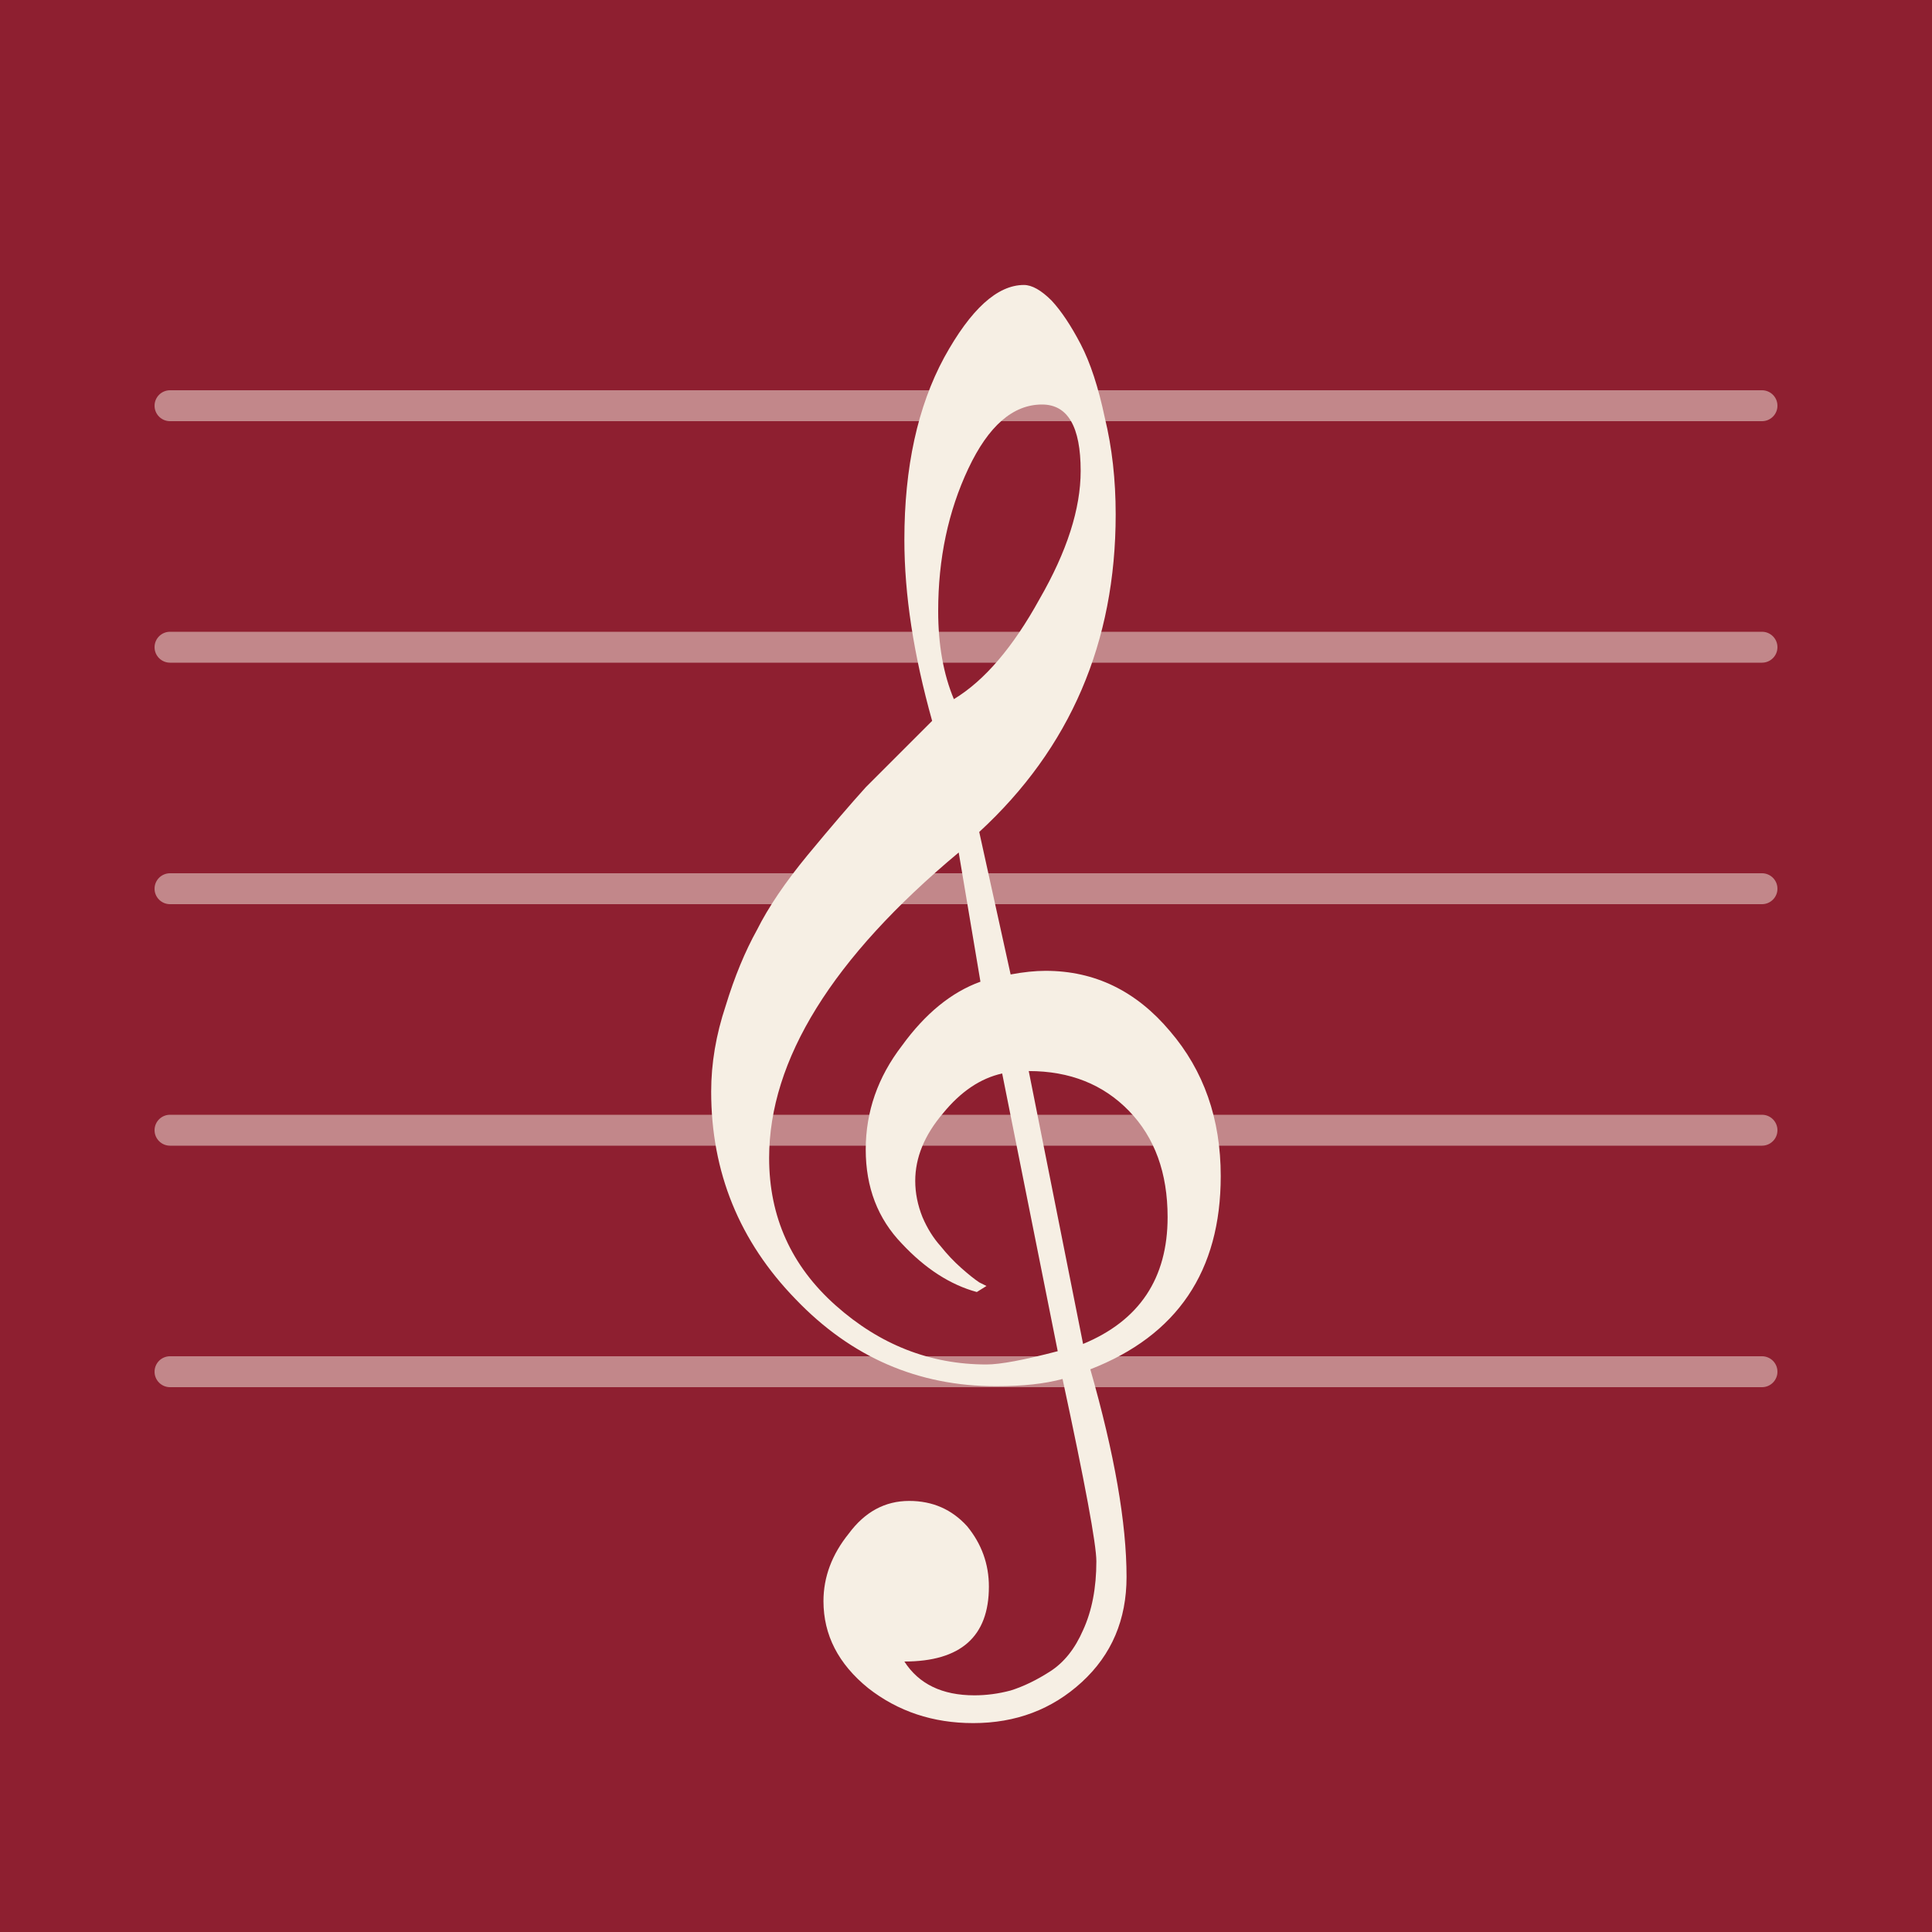
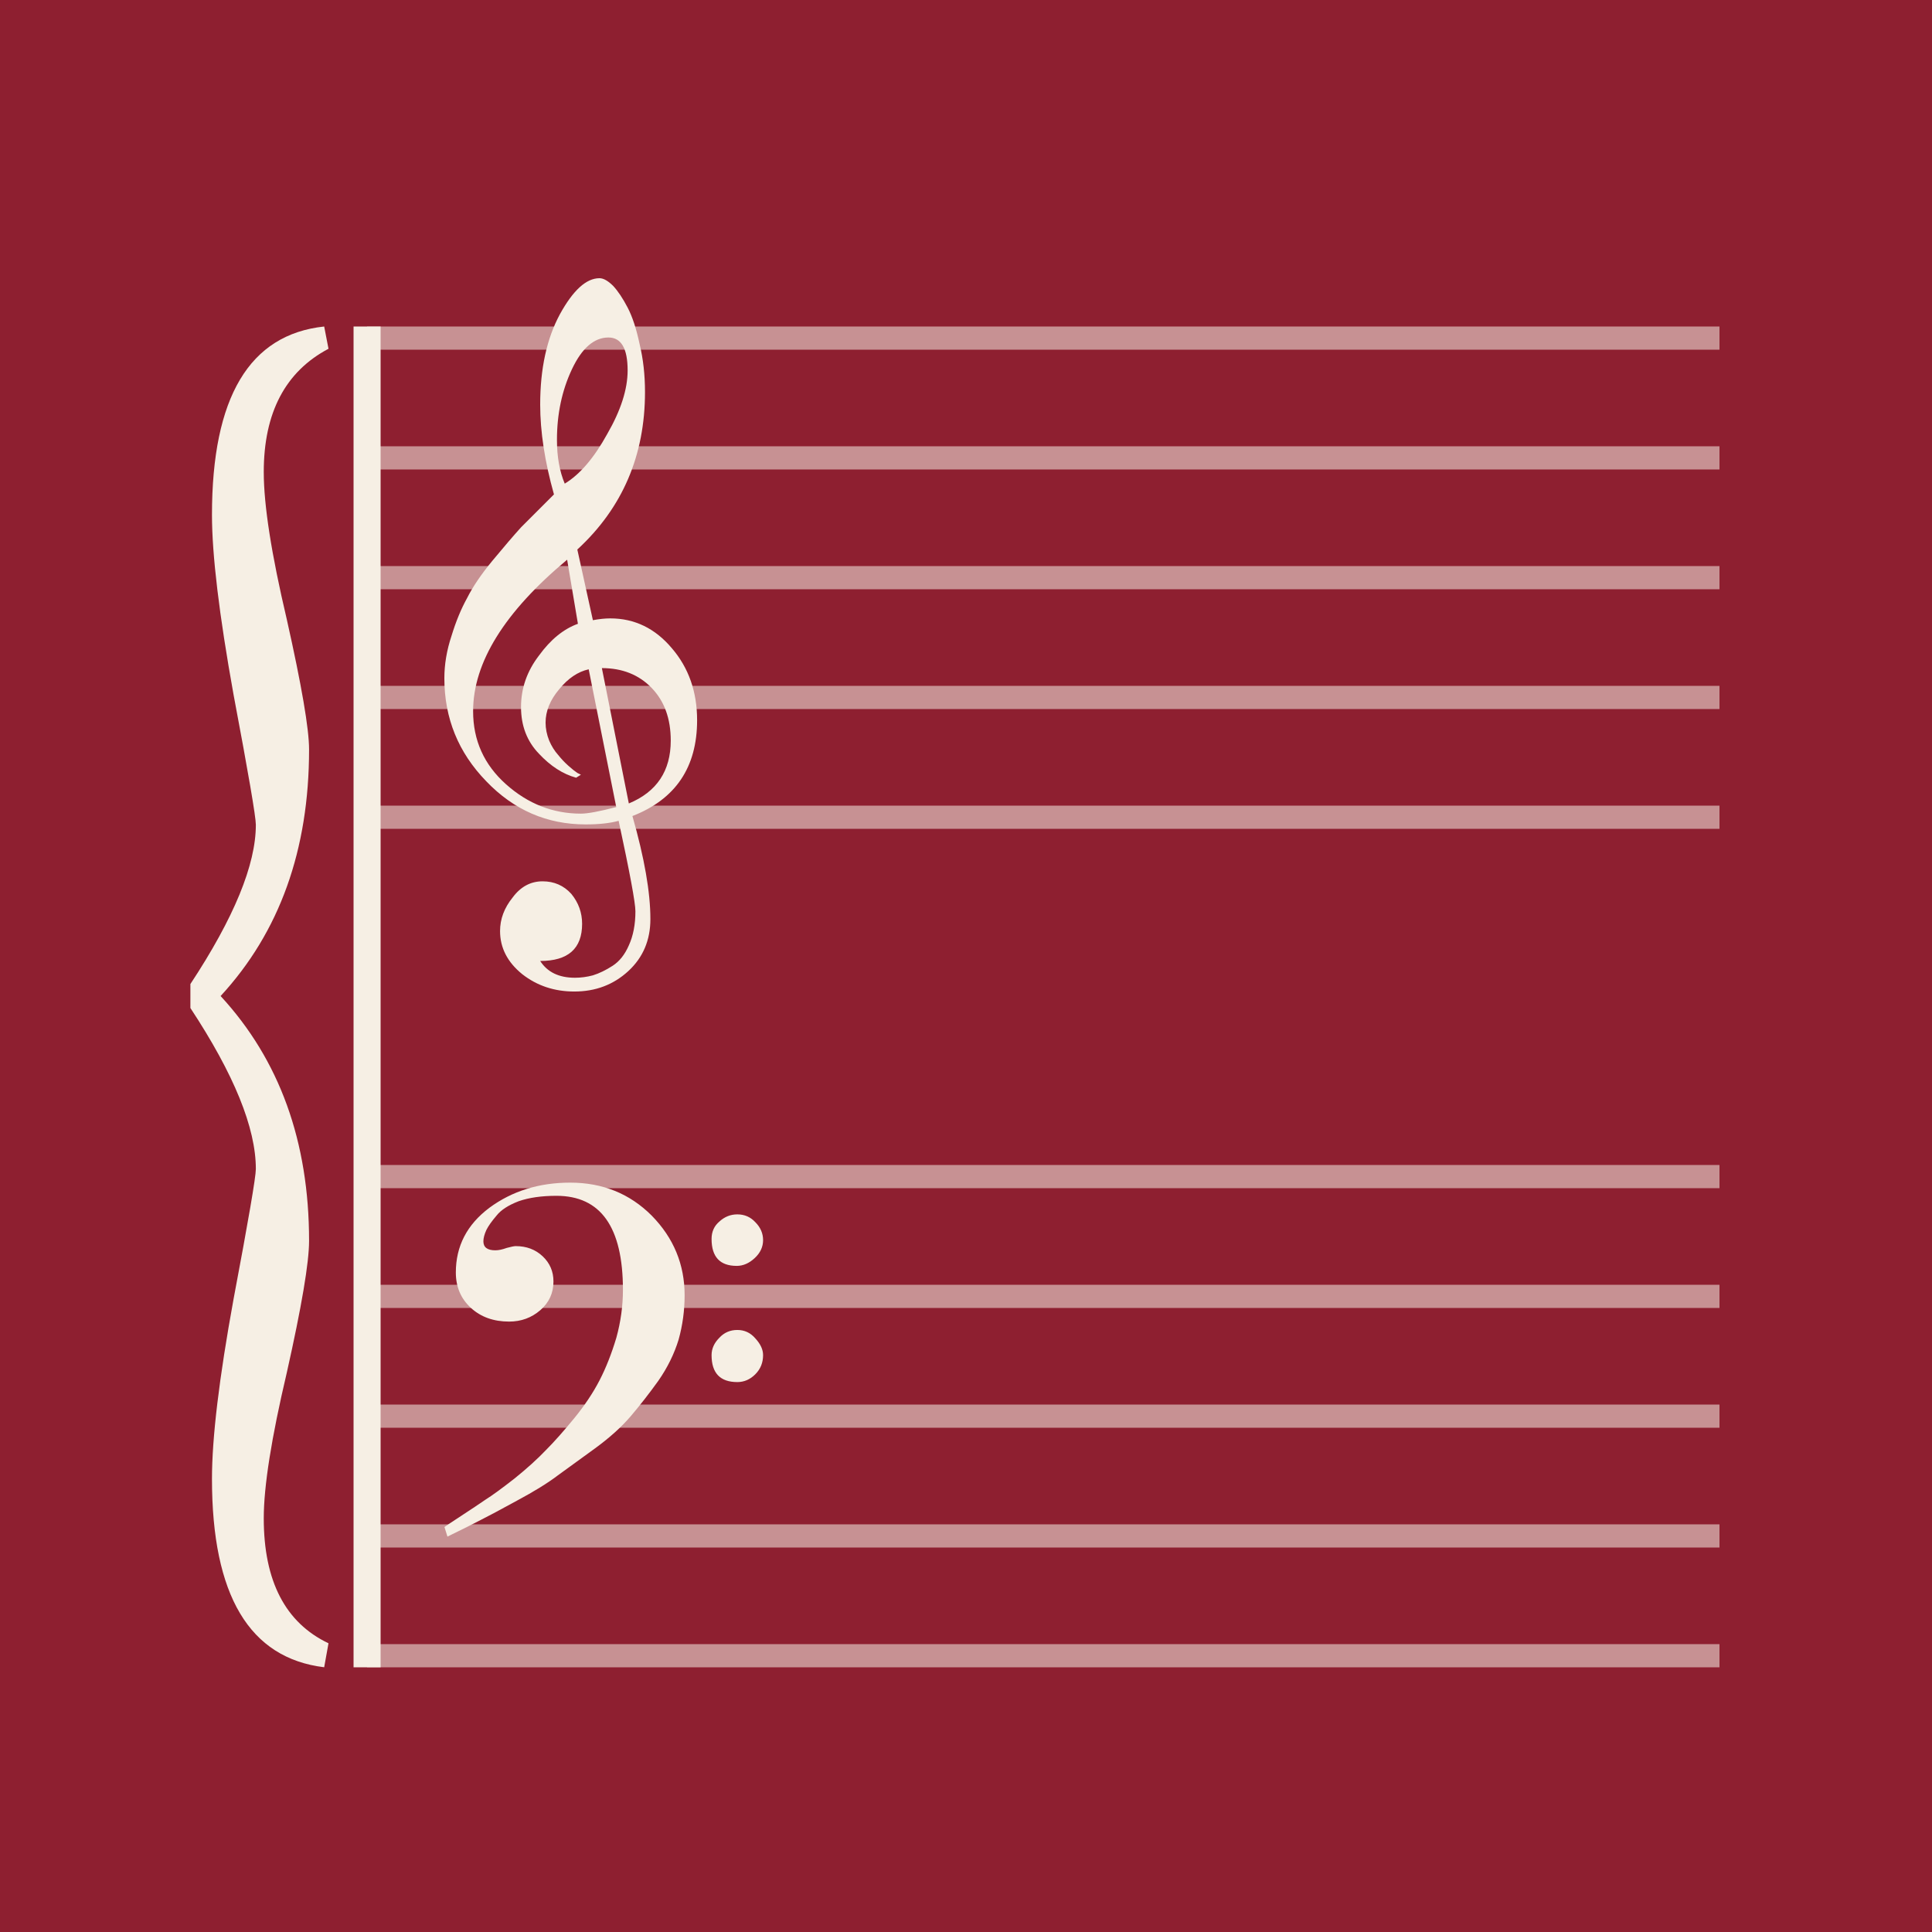
<svg xmlns="http://www.w3.org/2000/svg" viewBox="0 0 1000 1000">
  <rect width="100%" height="100%" fill="#8e1f30" />
-   <rect x="80" y="202" width="840" height="16" rx="8" fill="#f6efe4" opacity=".5" />
-   <rect x="80" y="327" width="840" height="16" rx="8" fill="#f6efe4" opacity=".5" />
-   <rect x="80" y="452" width="840" height="16" rx="8" fill="#f6efe4" opacity=".5" />
-   <rect x="80" y="577" width="840" height="16" rx="8" fill="#f6efe4" opacity=".5" />
-   <rect x="80" y="702" width="840" height="16" rx="8" fill="#f6efe4" opacity=".5" />
-   <path transform="translate(293.1 710) scale(0.625 -0.625)" d="M434 2Q464 -103 464 -170Q464 -223 427 -257Q390 -291 337 -291Q287 -291 250 -262Q213 -232 213 -190Q213 -160 234 -134Q254 -107 284 -107Q313 -107 332 -128Q350 -150 350 -178Q350 -240 280 -240Q298 -268 338 -268Q353 -268 368 -264Q384 -259 401 -248Q418 -237 428 -214Q439 -190 439 -157Q439 -136 411 -6Q389 -12 356 -12Q259 -12 190 60Q120 132 120 232Q120 267 132 303Q143 339 158 366Q172 394 200 428Q229 463 248 484Q268 504 303 539Q280 621 280 689Q280 779 313 840Q346 900 379 900Q389 900 402 887Q414 874 426 851Q438 828 446 790Q455 753 455 710Q455 551 342 447L368 329Q384 332 397 332Q458 332 500 282Q542 233 542 162Q542 44 434 2ZM426 746Q426 801 394 801Q358 801 333 748Q308 695 308 630Q308 588 321 557Q359 580 392 640Q426 699 426 746ZM498 128Q498 183 466 216Q434 249 383 249L428 23Q498 52 498 128ZM407 17 361 247Q334 241 312 214Q289 187 289 158Q289 143 295 128Q301 114 310 104Q318 94 327 86Q336 78 342 74Q348 71 348 71L340 66Q307 75 278 106Q248 137 248 184Q248 231 278 270Q307 310 343 323L325 430Q168 299 168 177Q168 104 223 55Q278 6 348 6Q365 6 407 17Z" fill="#f6efe4" />
+   <rect x="190" y="169" width="700" height="12" fill="#f6efe4" opacity=".55" />
+   <rect x="190" y="231" width="700" height="12" fill="#f6efe4" opacity=".55" />
+   <rect x="190" y="293" width="700" height="12" fill="#f6efe4" opacity=".55" />
+   <rect x="190" y="355" width="700" height="12" fill="#f6efe4" opacity=".55" />
+   <rect x="190" y="417" width="700" height="12" fill="#f6efe4" opacity=".55" />
+   <rect x="190" y="603" width="700" height="12" fill="#f6efe4" opacity=".55" />
+   <rect x="190" y="665" width="700" height="12" fill="#f6efe4" opacity=".55" />
+   <rect x="190" y="727" width="700" height="12" fill="#f6efe4" opacity=".55" />
+   <rect x="190" y="789" width="700" height="12" fill="#f6efe4" opacity=".55" />
+   <rect x="190" y="851" width="700" height="12" fill="#f6efe4" opacity=".55" />
+   <rect x="183" y="169" width="14" height="694" fill="#f6efe4" />
+   <path transform="translate(84.4 841.7) scale(0.3723 -0.8863)" d="M203 225Q203 206 172 148Q140 91 140 63Q140 8 230 -10L224 -24Q68 -16 68 86Q68 122 98 191Q129 260 129 267Q129 303 38 361V375Q129 433 129 468Q129 475 98 544Q68 614 68 649Q68 752 224 759L230 746Q140 726 140 674Q140 645 172 588Q203 530 203 512Q203 424 80 368Q203 312 203 225Z" fill="#f6efe4" />
+   <path transform="translate(192.8 423) scale(0.310 -0.310)" d="M434 2Q464 -103 464 -170Q464 -223 427 -257Q390 -291 337 -291Q287 -291 250 -262Q213 -232 213 -190Q213 -160 234 -134Q254 -107 284 -107Q313 -107 332 -128Q350 -150 350 -178Q350 -240 280 -240Q298 -268 338 -268Q353 -268 368 -264Q384 -259 401 -248Q418 -237 428 -214Q439 -190 439 -157Q439 -136 411 -6Q389 -12 356 -12Q259 -12 190 60Q120 132 120 232Q120 267 132 303Q143 339 158 366Q172 394 200 428Q229 463 248 484Q268 504 303 539Q280 621 280 689Q280 779 313 840Q346 900 379 900Q389 900 402 887Q414 874 426 851Q438 828 446 790Q455 753 455 710Q455 551 342 447L368 329Q384 332 397 332Q458 332 500 282Q542 233 542 162Q542 44 434 2ZM426 746Q426 801 394 801Q358 801 333 748Q308 695 308 630Q308 588 321 557Q359 580 392 640Q426 699 426 746ZM498 128Q498 183 466 216Q434 249 383 249L428 23Q498 52 498 128ZM407 17 361 247Q334 241 312 214Q289 187 289 158Q289 143 295 128Q301 114 310 104Q318 94 327 86Q336 78 342 74Q348 71 348 71L340 66Q307 75 278 106Q248 137 248 184Q248 231 278 270Q307 310 343 323L325 430Q168 299 168 177Q168 104 223 55Q278 6 348 6Q365 6 407 17Z" fill="#f6efe4" />
+   <path transform="translate(206.8 846.8) scale(0.310 -0.310)" d="M564 704Q582 704 594 691Q607 678 607 661Q607 644 593 631Q579 618 563 618Q521 618 521 663Q521 681 534 692Q547 704 564 704ZM607 469Q607 450 594 437Q581 424 564 424Q521 424 521 469Q521 485 534 498Q546 511 564 511Q582 511 594 497Q607 483 607 469ZM285 757Q366 757 421 702Q476 646 476 569Q476 531 466 495Q455 459 432 426Q409 394 386 367Q363 340 326 313Q289 286 264 268Q239 249 196 226Q154 203 136 194Q117 184 80 166L75 182Q76 183 102 200Q128 217 144 228Q160 238 192 263Q223 288 244 310Q265 331 292 364Q318 396 334 427Q350 458 362 498Q373 538 373 578Q373 735 262 735Q225 735 199 726Q173 716 162 702Q150 688 145 678Q140 667 140 659Q140 644 160 644Q168 644 179 648Q190 651 194 651Q221 651 239 634Q257 617 257 592Q257 563 235 544Q213 525 183 525Q144 525 119 548Q94 571 94 607Q94 673 150 715Q207 757 285 757Z" fill="#f6efe4" />
</svg>
